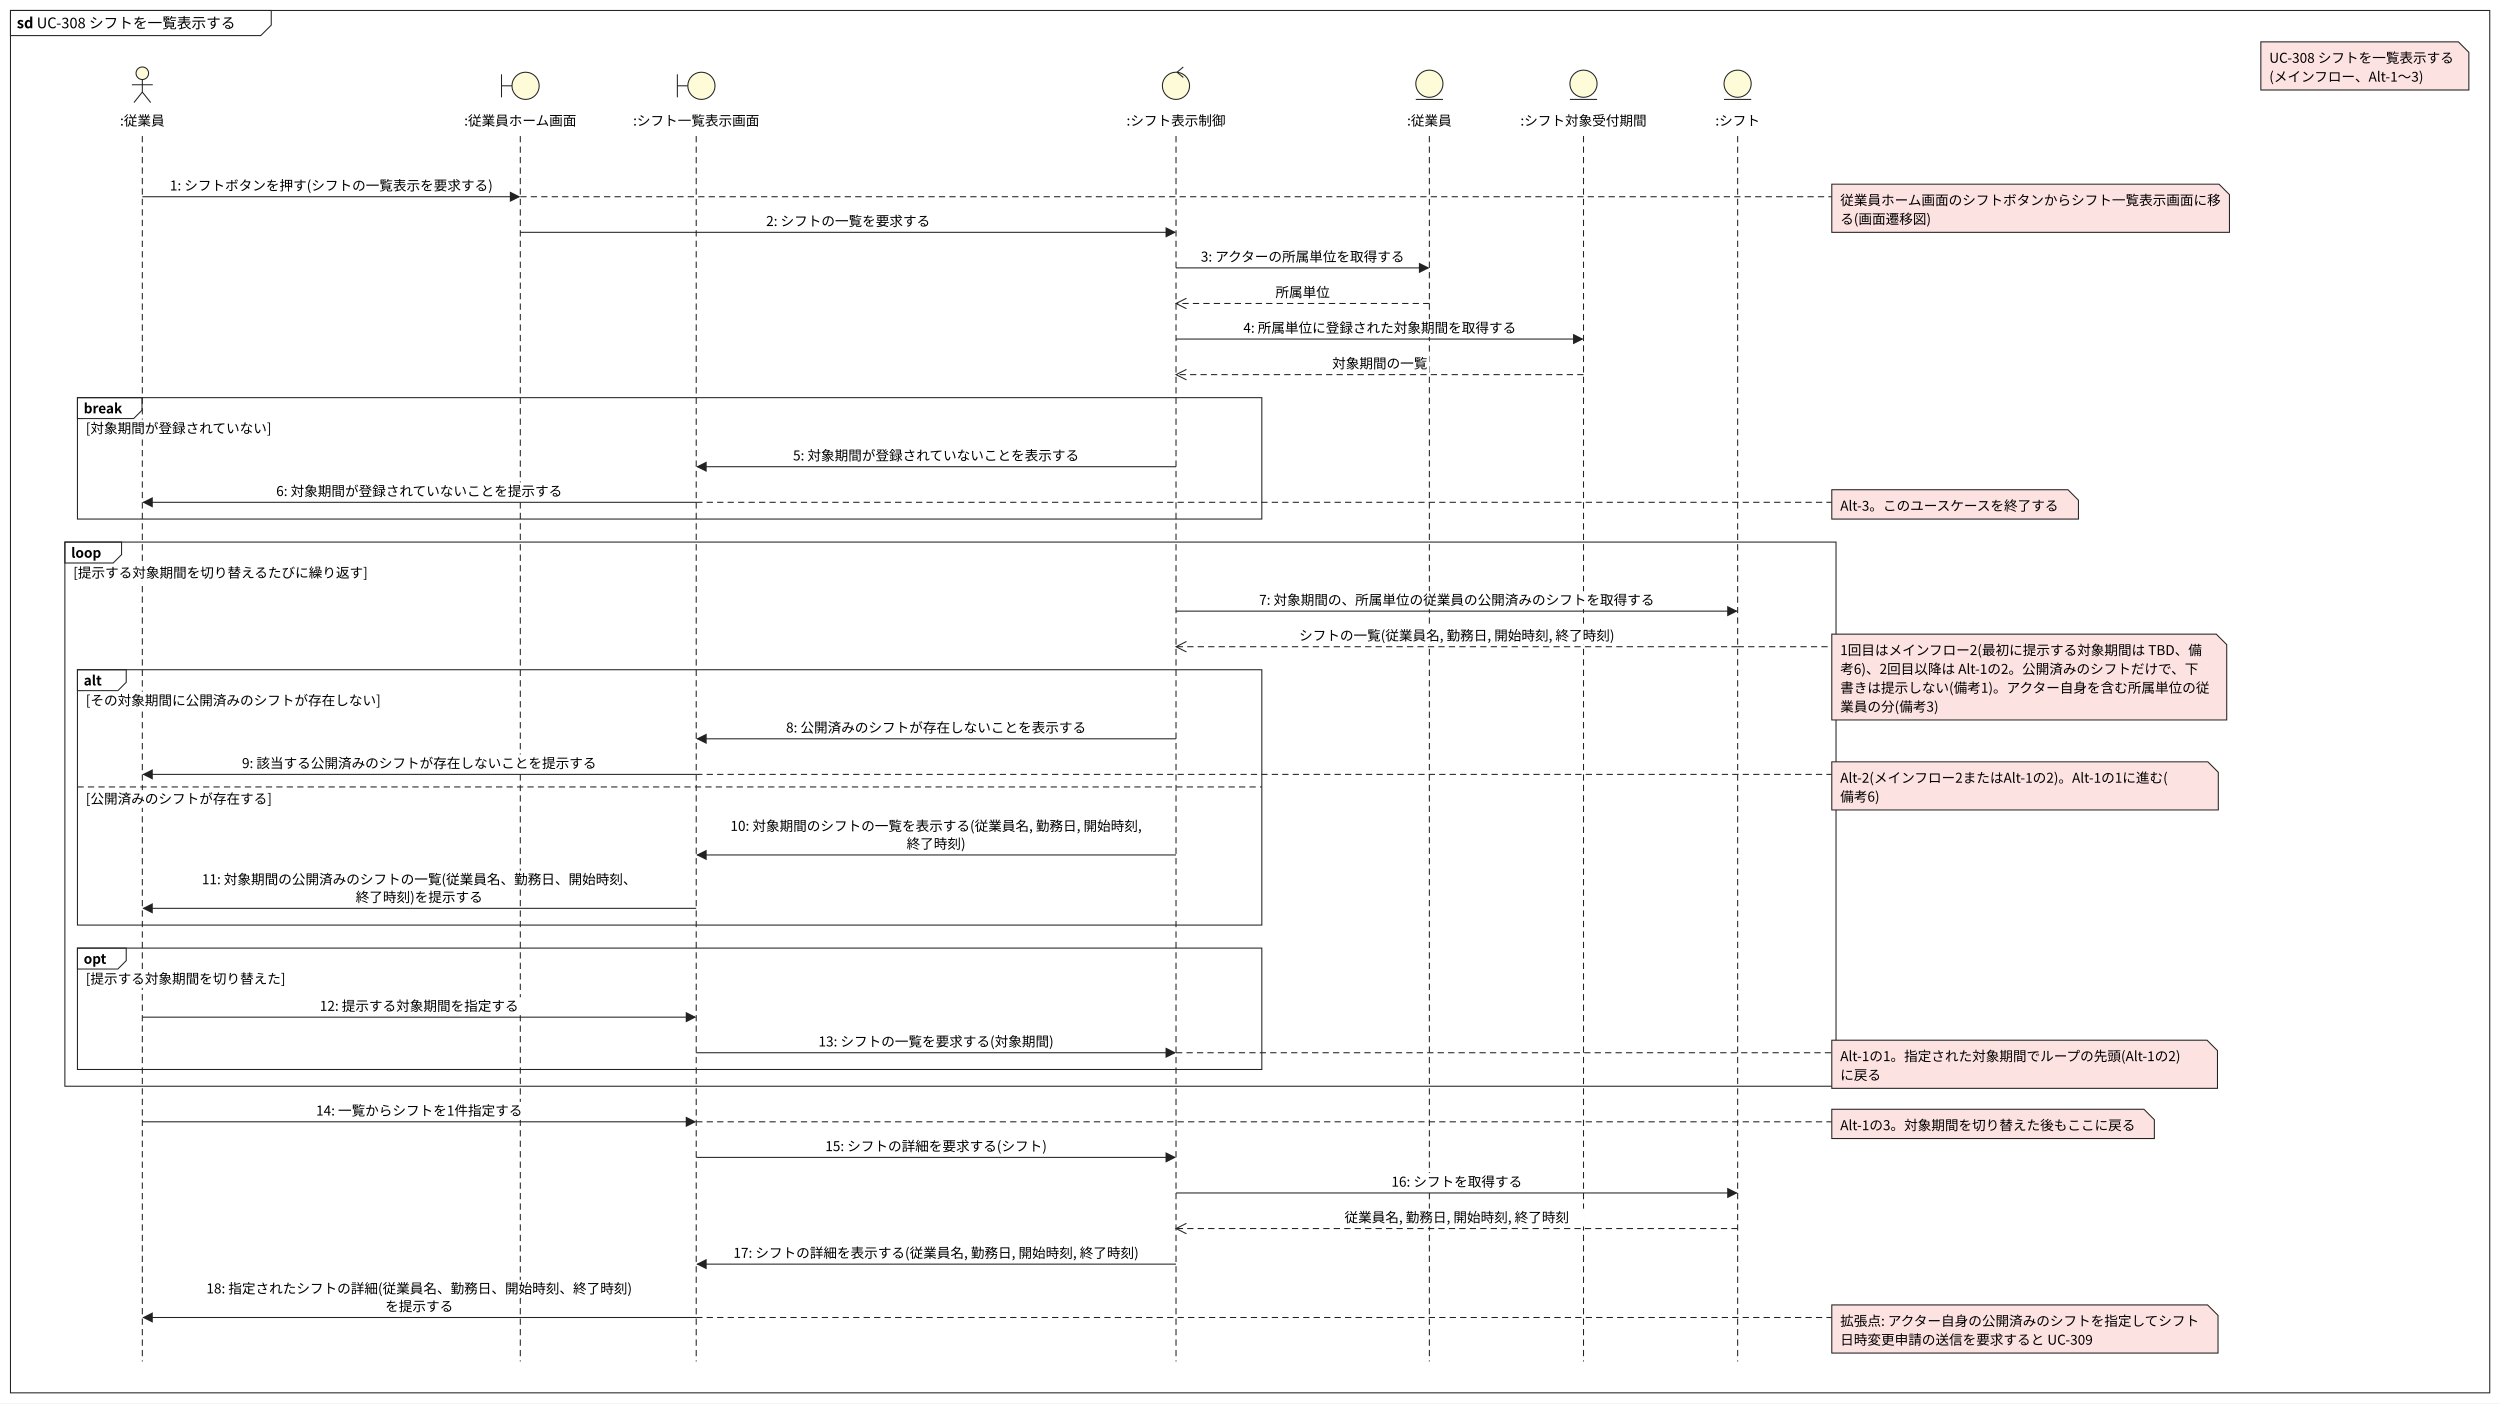
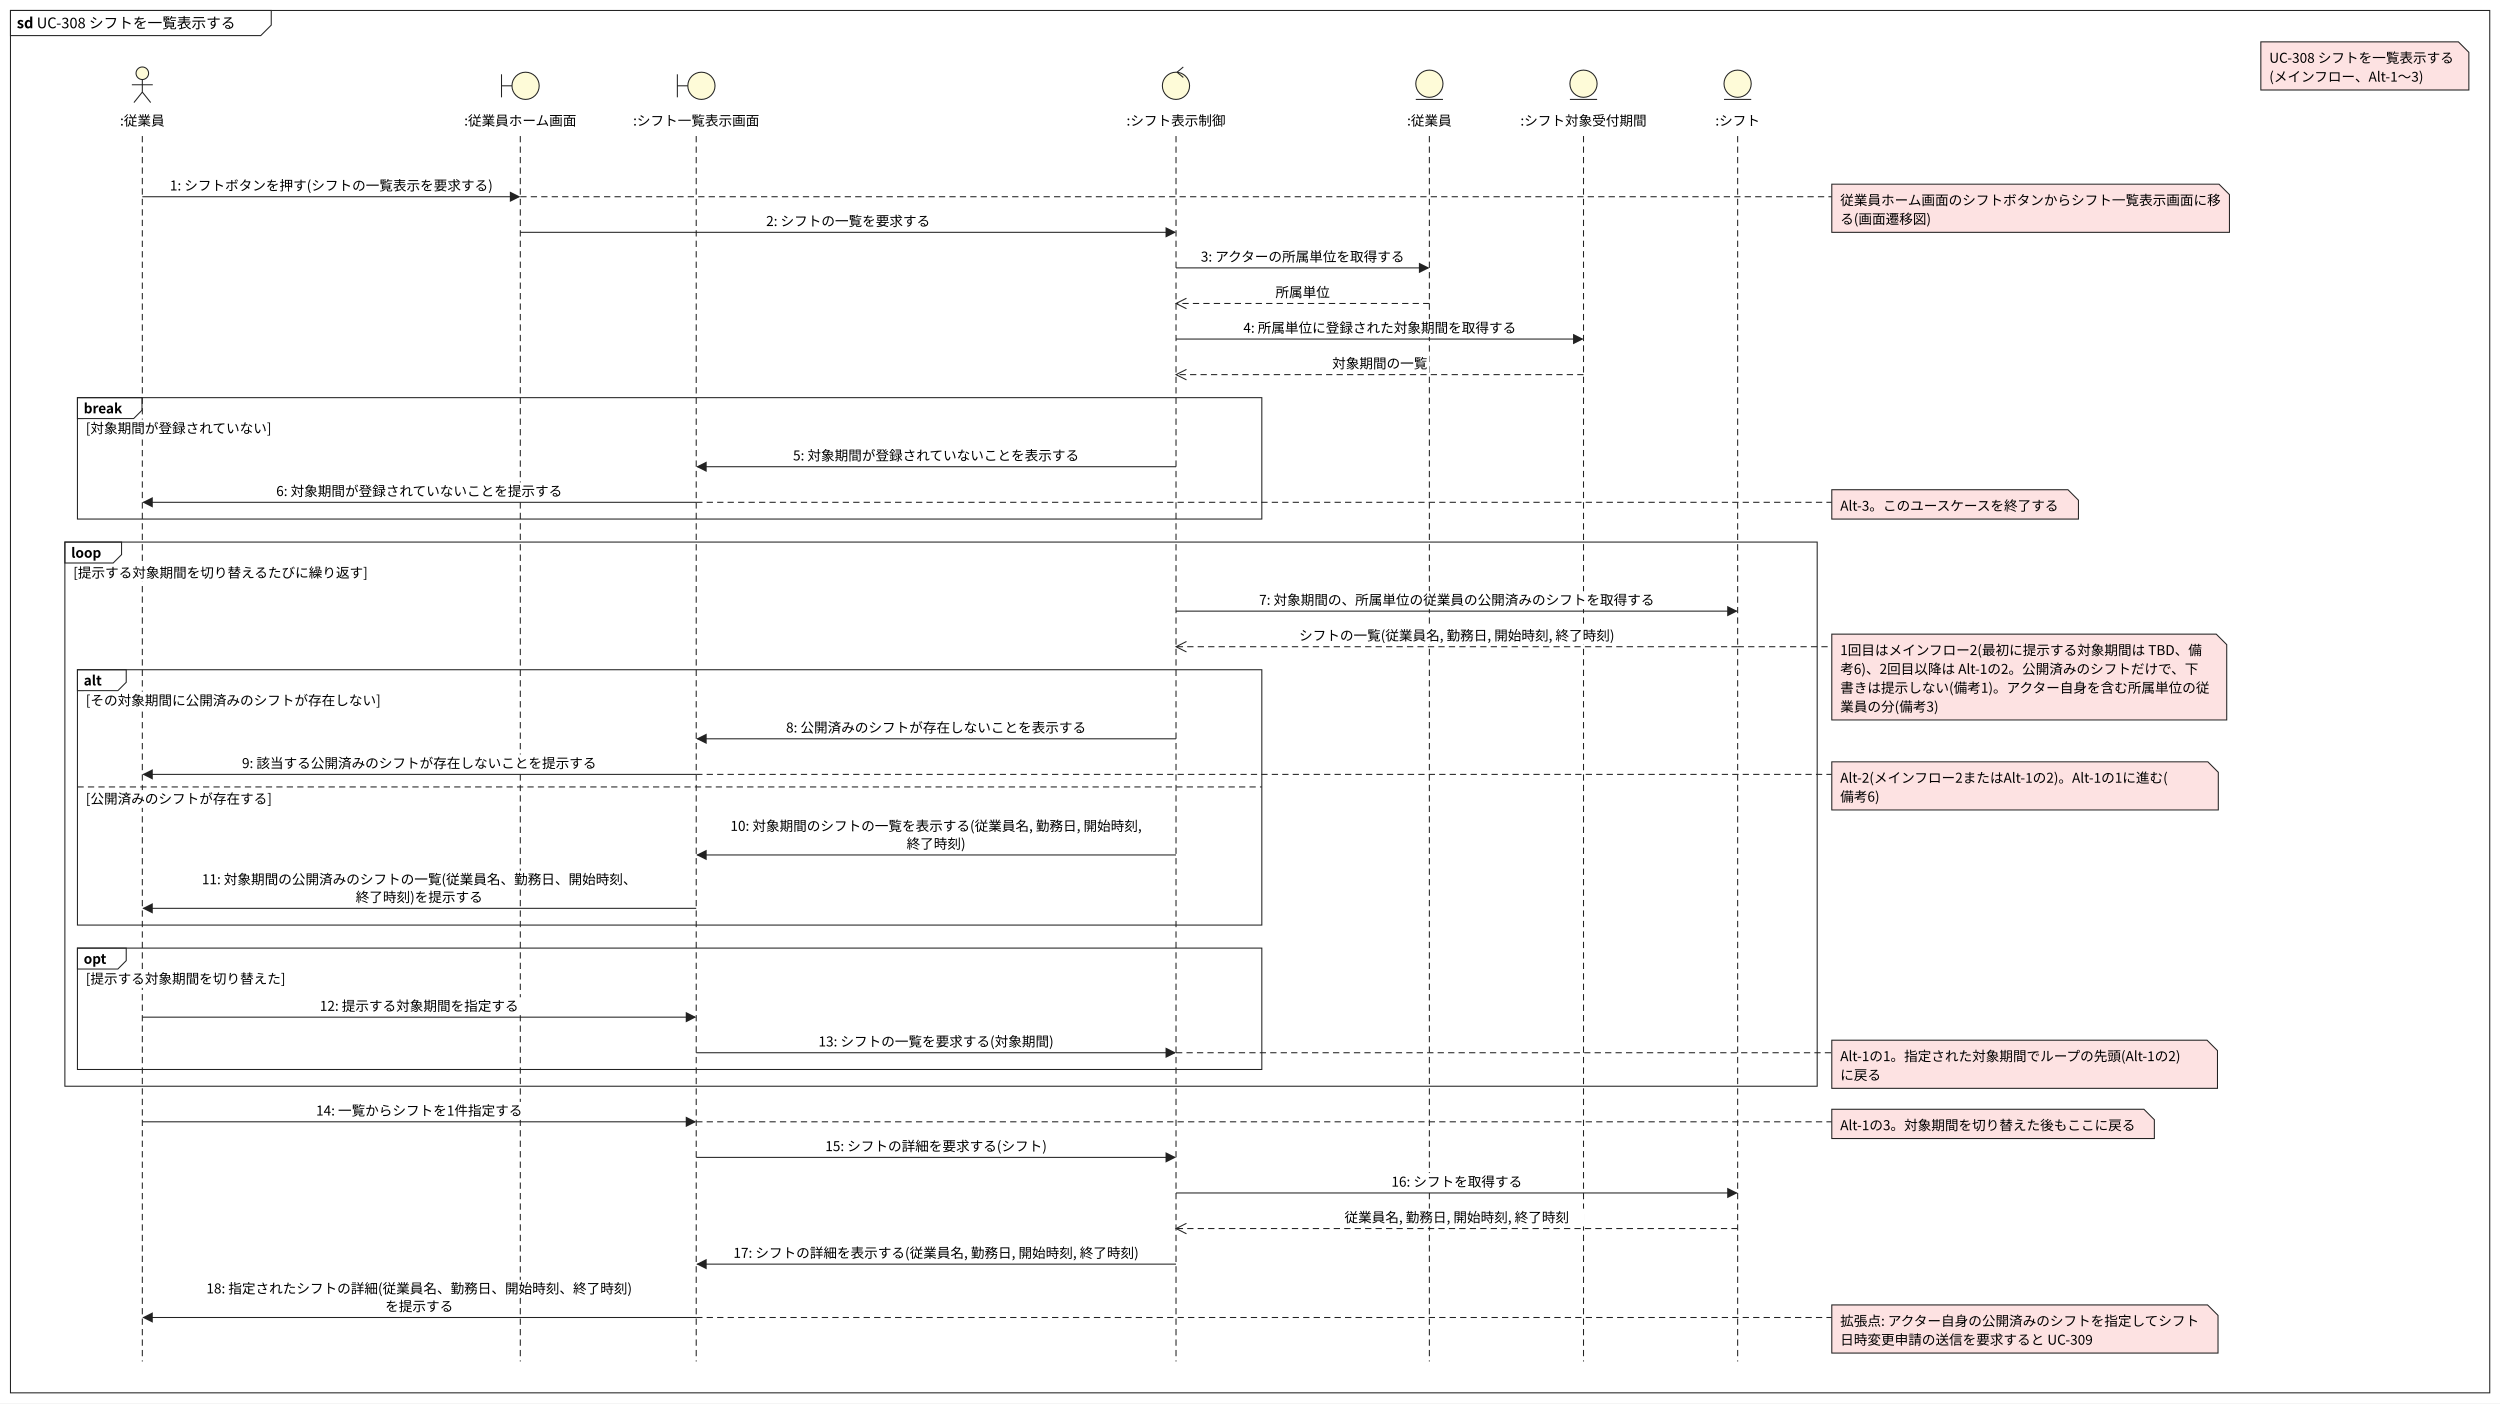
<svg xmlns="http://www.w3.org/2000/svg" width="2389" height="1341" viewBox="0 0 2389 1341" font-family="'Noto Sans CJK JP','Noto Sans JP','Hiragino Sans','Yu Gothic','Meiryo','IPAGothic',sans-serif">
  <rect width="100%" height="100%" fill="#fff" />
  <rect x="10" y="10" width="2369.2" height="1321.0" fill="none" stroke="#222" />
  <path d="M10 10 H259.2 V24 L249.2 34 H10 Z" fill="#fff" stroke="#222" />
  <line x1="136.0" y1="188.0" x2="496.2" y2="188.0" stroke="#222" stroke-width="1" />
  <polygon points="497.2,188.0 487.2,183.0 487.2,193.0" fill="#222" />
  <line x1="497.2" y1="188.0" x2="1750.5" y2="188.0" stroke="#222" stroke-width="1" stroke-dasharray="6 4" />
  <line x1="497.2" y1="222.0" x2="1122.8" y2="222.0" stroke="#222" stroke-width="1" />
  <polygon points="1123.8,222.0 1113.8,217.0 1113.8,227.0" fill="#222" />
  <line x1="1123.8" y1="256.0" x2="1364.9" y2="256.0" stroke="#222" stroke-width="1" />
  <polygon points="1365.9,256.0 1355.9,251.0 1355.9,261.0" fill="#222" />
  <line x1="1365.9" y1="290.0" x2="1124.8" y2="290.0" stroke="#222" stroke-width="1" stroke-dasharray="6 4" />
  <polyline points="1133.8,285.0 1123.8,290.0 1133.8,295.0" fill="none" stroke="#222" />
  <line x1="1123.8" y1="324.0" x2="1512.2" y2="324.0" stroke="#222" stroke-width="1" />
  <polygon points="1513.2,324.0 1503.2,319.0 1503.2,329.0" fill="#222" />
  <line x1="1513.2" y1="358.0" x2="1124.8" y2="358.0" stroke="#222" stroke-width="1" stroke-dasharray="6 4" />
  <polyline points="1133.8,353.0 1123.8,358.0 1133.8,363.0" fill="none" stroke="#222" />
  <path d="M74 380 H135.7 V392 L127.7 400 H74 Z" fill="#fff" stroke="#222" />
  <line x1="1123.8" y1="446.0" x2="666.3" y2="446.0" stroke="#222" stroke-width="1" />
  <polygon points="665.3,446.0 675.3,441.0 675.3,451.0" fill="#222" />
  <line x1="665.3" y1="480.0" x2="137.0" y2="480.0" stroke="#222" stroke-width="1" />
  <polygon points="136.0,480.0 146.0,475.0 146.0,485.0" fill="#222" />
  <line x1="665.3" y1="480.0" x2="1750.5" y2="480.0" stroke="#222" stroke-width="1" stroke-dasharray="6 4" />
  <rect x="74.0" y="380.0" width="1131.8" height="116.0" rx="0" fill="none" stroke="#222" />
  <path d="M62 518 H116.16 V530 L108.16 538 H62 Z" fill="#fff" stroke="#222" />
  <line x1="1123.8" y1="584.0" x2="1659.5" y2="584.0" stroke="#222" stroke-width="1" />
  <polygon points="1660.5,584.0 1650.5,579.0 1650.5,589.0" fill="#222" />
  <line x1="1660.5" y1="618.0" x2="1124.8" y2="618.0" stroke="#222" stroke-width="1" stroke-dasharray="6 4" />
  <polyline points="1133.8,613.0 1123.8,618.0 1133.8,623.0" fill="none" stroke="#222" />
  <line x1="1660.5" y1="618.0" x2="1750.5" y2="618.0" stroke="#222" stroke-width="1" stroke-dasharray="6 4" />
  <path d="M74 640 H120.62 V652 L112.62 660 H74 Z" fill="#fff" stroke="#222" />
  <line x1="1123.8" y1="706.0" x2="666.3" y2="706.0" stroke="#222" stroke-width="1" />
  <polygon points="665.3,706.0 675.3,701.0 675.3,711.0" fill="#222" />
  <line x1="665.3" y1="740.0" x2="137.0" y2="740.0" stroke="#222" stroke-width="1" />
  <polygon points="136.0,740.0 146.0,735.0 146.0,745.0" fill="#222" />
  <line x1="665.3" y1="740.0" x2="1750.5" y2="740.0" stroke="#222" stroke-width="1" stroke-dasharray="6 4" />
  <line x1="1123.8" y1="817.0" x2="666.3" y2="817.0" stroke="#222" stroke-width="1" />
  <polygon points="665.3,817.0 675.3,812.0 675.3,822.0" fill="#222" />
  <line x1="665.3" y1="868.0" x2="137.0" y2="868.0" stroke="#222" stroke-width="1" />
  <polygon points="136.0,868.0 146.0,863.0 146.0,873.0" fill="#222" />
  <rect x="74.0" y="640.0" width="1131.8" height="244.0" rx="0" fill="none" stroke="#222" />
  <line x1="74.0" y1="752.0" x2="1205.8" y2="752.0" stroke="#222" stroke-width="1" stroke-dasharray="6 4" />
  <path d="M74 906 H120.62 V918 L112.62 926 H74 Z" fill="#fff" stroke="#222" />
  <line x1="136.0" y1="972.0" x2="664.3" y2="972.0" stroke="#222" stroke-width="1" />
  <polygon points="665.3,972.0 655.3,967.0 655.3,977.0" fill="#222" />
  <line x1="665.3" y1="1006.0" x2="1122.8" y2="1006.0" stroke="#222" stroke-width="1" />
  <polygon points="1123.8,1006.0 1113.8,1001.0 1113.8,1011.0" fill="#222" />
  <line x1="1123.8" y1="1006.0" x2="1750.5" y2="1006.0" stroke="#222" stroke-width="1" stroke-dasharray="6 4" />
  <rect x="74.0" y="906.0" width="1131.8" height="116.0" rx="0" fill="none" stroke="#222" />
-   <rect x="62.0" y="518.0" width="1692.5" height="520.0" rx="0" fill="none" stroke="#222" />
+   <rect x="62.0" y="518.0" width="1674.5" height="520.0" rx="0" fill="none" stroke="#222" />
  <line x1="136.0" y1="1072.0" x2="664.3" y2="1072.0" stroke="#222" stroke-width="1" />
  <polygon points="665.3,1072.0 655.3,1067.0 655.3,1077.0" fill="#222" />
  <line x1="665.3" y1="1072.0" x2="1750.5" y2="1072.0" stroke="#222" stroke-width="1" stroke-dasharray="6 4" />
  <line x1="665.3" y1="1106.0" x2="1122.8" y2="1106.0" stroke="#222" stroke-width="1" />
  <polygon points="1123.8,1106.0 1113.8,1101.0 1113.8,1111.0" fill="#222" />
  <line x1="1123.8" y1="1140.0" x2="1659.5" y2="1140.0" stroke="#222" stroke-width="1" />
  <polygon points="1660.5,1140.0 1650.5,1135.0 1650.5,1145.0" fill="#222" />
  <line x1="1660.5" y1="1174.0" x2="1124.8" y2="1174.0" stroke="#222" stroke-width="1" stroke-dasharray="6 4" />
  <polyline points="1133.8,1169.0 1123.8,1174.0 1133.8,1179.0" fill="none" stroke="#222" />
  <line x1="1123.8" y1="1208.0" x2="666.3" y2="1208.0" stroke="#222" stroke-width="1" />
  <polygon points="665.3,1208.0 675.3,1203.0 675.3,1213.0" fill="#222" />
  <line x1="665.3" y1="1259.0" x2="137.0" y2="1259.0" stroke="#222" stroke-width="1" />
  <polygon points="136.0,1259.0 146.0,1254.0 146.0,1264.0" fill="#222" />
  <line x1="665.3" y1="1259.0" x2="1750.5" y2="1259.0" stroke="#222" stroke-width="1" stroke-dasharray="6 4" />
  <circle cx="136" cy="70" r="6" fill="#fefbd8" stroke="#222" />
  <path d="M136 76 V88 M126 81 H146 M136 88 L128 98 M136 88 L144 98" fill="none" stroke="#222" />
  <line x1="136.0" y1="130.0" x2="136.0" y2="1301.0" stroke="#222" stroke-width="1" stroke-dasharray="6 4" />
  <circle cx="502.24" cy="82" r="13" fill="#fefbd8" stroke="#222" />
  <path d="M489.24 82 H479.24 M479.24 71 V93" fill="none" stroke="#222" />
  <line x1="497.2" y1="130.0" x2="497.2" y2="1301.0" stroke="#222" stroke-width="1" stroke-dasharray="6 4" />
  <circle cx="670.28" cy="82" r="13" fill="#fefbd8" stroke="#222" />
  <path d="M657.28 82 H647.28 M647.28 71 V93" fill="none" stroke="#222" />
  <line x1="665.3" y1="130.0" x2="665.3" y2="1301.0" stroke="#222" stroke-width="1" stroke-dasharray="6 4" />
  <circle cx="1123.76" cy="82" r="13" fill="#fefbd8" stroke="#222" />
  <path d="M1124.76 69 l6 -5 M1124.76 69 l6 5" fill="none" stroke="#222" />
  <line x1="1123.8" y1="130.0" x2="1123.8" y2="1301.0" stroke="#222" stroke-width="1" stroke-dasharray="6 4" />
  <circle cx="1365.92" cy="80" r="13" fill="#fefbd8" stroke="#222" />
  <path d="M1352.92 95 H1378.92" fill="none" stroke="#222" />
  <line x1="1365.9" y1="130.0" x2="1365.9" y2="1301.0" stroke="#222" stroke-width="1" stroke-dasharray="6 4" />
  <circle cx="1513.19" cy="80" r="13" fill="#fefbd8" stroke="#222" />
  <path d="M1500.19 95 H1526.19" fill="none" stroke="#222" />
  <line x1="1513.2" y1="130.0" x2="1513.2" y2="1301.0" stroke="#222" stroke-width="1" stroke-dasharray="6 4" />
  <circle cx="1660.46" cy="80" r="13" fill="#fefbd8" stroke="#222" />
  <path d="M1647.46 95 H1673.46" fill="none" stroke="#222" />
  <line x1="1660.5" y1="130.0" x2="1660.5" y2="1301.0" stroke="#222" stroke-width="1" stroke-dasharray="6 4" />
  <rect x="152.8" y="169.0" width="327.7" height="17.0" fill="#fff" />
  <text x="316.6" y="182.0" font-size="13" text-anchor="middle">1: シフトボタンを押す(シフトの一覧表示を要求する)</text>
  <rect x="725.7" y="203.0" width="169.6" height="17.0" fill="#fff" />
  <text x="810.5" y="216.0" font-size="13" text-anchor="middle">2: シフトの一覧を要求する</text>
  <rect x="1140.5" y="237.0" width="208.6" height="17.0" fill="#fff" />
  <text x="1244.8" y="250.0" font-size="13" text-anchor="middle">3: アクターの所属単位を取得する</text>
  <rect x="1216.8" y="271.0" width="56.0" height="17.0" fill="#fff" />
  <text x="1244.8" y="284.0" font-size="13" text-anchor="middle">所属単位</text>
  <rect x="1181.7" y="305.0" width="273.6" height="17.0" fill="#fff" />
  <text x="1318.5" y="318.0" font-size="13" text-anchor="middle">4: 所属単位に登録された対象期間を取得する</text>
  <rect x="1271.0" y="339.0" width="95.0" height="17.0" fill="#fff" />
  <text x="1318.5" y="352.0" font-size="13" text-anchor="middle">対象期間の一覧</text>
  <text x="80.0" y="395.0" font-size="13" text-anchor="start" font-weight="bold">break</text>
  <rect x="80.0" y="401.0" width="188.1" height="17.0" fill="#fff" />
  <text x="82.0" y="414.0" font-size="13" text-anchor="start">[対象期間が登録されていない]</text>
  <rect x="751.2" y="427.0" width="286.6" height="17.0" fill="#fff" />
  <text x="894.5" y="440.0" font-size="13" text-anchor="middle">5: 対象期間が登録されていないことを表示する</text>
  <rect x="257.3" y="461.0" width="286.6" height="17.0" fill="#fff" />
  <text x="400.6" y="474.0" font-size="13" text-anchor="middle">6: 対象期間が登録されていないことを提示する</text>
  <text x="68.0" y="533.0" font-size="13" text-anchor="start" font-weight="bold">loop</text>
  <rect x="68.0" y="539.0" width="292.1" height="17.0" fill="#fff" />
  <text x="70.0" y="552.0" font-size="13" text-anchor="start">[提示する対象期間を切り替えるたびに繰り返す]</text>
  <rect x="1196.8" y="565.0" width="390.6" height="17.0" fill="#fff" />
  <text x="1392.1" y="578.0" font-size="13" text-anchor="middle">7: 対象期間の、所属単位の従業員の公開済みのシフトを取得する</text>
  <rect x="1223.5" y="599.0" width="337.3" height="17.0" fill="#fff" />
  <text x="1392.1" y="612.0" font-size="13" text-anchor="middle">シフトの一覧(従業員名, 勤務日, 開始時刻, 終了時刻)</text>
  <text x="80.0" y="655.0" font-size="13" text-anchor="start" font-weight="bold">alt</text>
  <rect x="80.0" y="661.0" width="292.1" height="17.0" fill="#fff" />
  <text x="82.0" y="674.0" font-size="13" text-anchor="start">[その対象期間に公開済みのシフトが存在しない]</text>
  <rect x="744.7" y="687.0" width="299.6" height="17.0" fill="#fff" />
  <text x="894.5" y="700.0" font-size="13" text-anchor="middle">8: 公開済みのシフトが存在しないことを表示する</text>
  <rect x="224.8" y="721.0" width="351.6" height="17.0" fill="#fff" />
  <text x="400.6" y="734.0" font-size="13" text-anchor="middle">9: 該当する公開済みのシフトが存在しないことを提示する</text>
  <rect x="80.0" y="755.0" width="188.1" height="17.0" fill="#fff" />
  <text x="82.0" y="768.0" font-size="13" text-anchor="start">[公開済みのシフトが存在する]</text>
  <rect x="679.3" y="781.0" width="430.4" height="17.0" fill="#fff" />
  <text x="894.5" y="794.0" font-size="13" text-anchor="middle">10: 対象期間のシフトの一覧を表示する(従業員名, 勤務日, 開始時刻,</text>
  <rect x="859.0" y="798.0" width="71.1" height="17.0" fill="#fff" />
  <text x="894.5" y="811.0" font-size="13" text-anchor="middle"> 終了時刻)</text>
  <rect x="184.8" y="832.0" width="431.7" height="17.0" fill="#fff" />
  <text x="400.6" y="845.0" font-size="13" text-anchor="middle">11: 対象期間の公開済みのシフトの一覧(従業員名、勤務日、開始時刻、</text>
  <rect x="336.4" y="849.0" width="128.5" height="17.0" fill="#fff" />
  <text x="400.6" y="862.0" font-size="13" text-anchor="middle">終了時刻)を提示する</text>
  <text x="80.0" y="921.0" font-size="13" text-anchor="start" font-weight="bold">opt</text>
  <rect x="80.0" y="927.0" width="201.1" height="17.0" fill="#fff" />
  <text x="82.0" y="940.0" font-size="13" text-anchor="start">[提示する対象期間を切り替えた]</text>
  <rect x="299.1" y="953.0" width="203.2" height="17.0" fill="#fff" />
  <text x="400.6" y="966.0" font-size="13" text-anchor="middle">12: 提示する対象期間を指定する</text>
  <rect x="772.4" y="987.0" width="244.2" height="17.0" fill="#fff" />
  <text x="894.5" y="1000.0" font-size="13" text-anchor="middle">13: シフトの一覧を要求する(対象期間)</text>
  <rect x="295.3" y="1053.0" width="210.7" height="17.0" fill="#fff" />
  <text x="400.6" y="1066.0" font-size="13" text-anchor="middle">14: 一覧からシフトを1件指定する</text>
  <rect x="778.9" y="1087.0" width="231.2" height="17.0" fill="#fff" />
  <text x="894.5" y="1100.0" font-size="13" text-anchor="middle">15: シフトの詳細を要求する(シフト)</text>
  <rect x="1323.0" y="1121.0" width="138.2" height="17.0" fill="#fff" />
  <text x="1392.1" y="1134.0" font-size="13" text-anchor="middle">16: シフトを取得する</text>
  <rect x="1270.0" y="1155.0" width="244.2" height="17.0" fill="#fff" />
  <text x="1392.1" y="1168.0" font-size="13" text-anchor="middle">従業員名, 勤務日, 開始時刻, 終了時刻</text>
  <rect x="678.3" y="1189.0" width="432.5" height="17.0" fill="#fff" />
  <text x="894.5" y="1202.0" font-size="13" text-anchor="middle">17: シフトの詳細を表示する(従業員名, 勤務日, 開始時刻, 終了時刻)</text>
  <rect x="187.5" y="1223.0" width="426.2" height="17.0" fill="#fff" />
  <text x="400.6" y="1236.0" font-size="13" text-anchor="middle">18: 指定されたシフトの詳細(従業員名、勤務日、開始時刻、終了時刻)</text>
  <rect x="366.1" y="1240.0" width="69.0" height="17.0" fill="#fff" />
  <text x="400.6" y="1253.0" font-size="13" text-anchor="middle">を提示する</text>
  <text x="136.0" y="120.0" font-size="13" text-anchor="middle">:従業員</text>
  <text x="497.2" y="120.0" font-size="13" text-anchor="middle">:従業員ホーム画面</text>
  <text x="665.3" y="120.0" font-size="13" text-anchor="middle">:シフト一覧表示画面</text>
  <text x="1123.8" y="120.0" font-size="13" text-anchor="middle">:シフト表示制御</text>
  <text x="1365.9" y="120.0" font-size="13" text-anchor="middle">:従業員</text>
  <text x="1513.2" y="120.0" font-size="13" text-anchor="middle">:シフト対象受付期間</text>
  <text x="1660.5" y="120.0" font-size="13" text-anchor="middle">:シフト</text>
  <path d="M1750.46 176 H2120.46 L2130.46 186 V222 H1750.46 Z" fill="#fde2e2" stroke="#222" />
  <text x="1758.5" y="196.0" font-size="13" text-anchor="start">従業員ホーム画面のシフトボタンからシフト一覧表示画面に移</text>
  <text x="1758.5" y="214.0" font-size="13" text-anchor="start">る(画面遷移図)</text>
  <path d="M1750.46 468 H1976.16 L1986.16 478 V496 H1750.46 Z" fill="#fde2e2" stroke="#222" />
  <text x="1758.5" y="488.0" font-size="13" text-anchor="start">Alt-3。このユースケースを終了する</text>
  <path d="M1750.46 606 H2117.86 L2127.86 616 V688 H1750.46 Z" fill="#fde2e2" stroke="#222" />
  <text x="1758.5" y="626.0" font-size="13" text-anchor="start">1回目はメインフロー2(最初に提示する対象期間は TBD、備</text>
  <text x="1758.5" y="644.0" font-size="13" text-anchor="start">考6)、2回目以降は Alt-1の2。公開済みのシフトだけで、下</text>
  <text x="1758.5" y="662.0" font-size="13" text-anchor="start">書きは提示しない(備考1)。アクター自身を含む所属単位の従</text>
  <text x="1758.5" y="680.0" font-size="13" text-anchor="start">業員の分(備考3)</text>
  <path d="M1750.46 728 H2109.8 L2119.8 738 V774 H1750.46 Z" fill="#fde2e2" stroke="#222" />
  <text x="1758.5" y="748.0" font-size="13" text-anchor="start">Alt-2(メインフロー2またはAlt-1の2)。Alt-1の1に進む(</text>
  <text x="1758.5" y="766.0" font-size="13" text-anchor="start">備考6)</text>
  <path d="M1750.46 994 H2109.02 L2119.02 1004 V1040 H1750.46 Z" fill="#fde2e2" stroke="#222" />
  <text x="1758.5" y="1014.0" font-size="13" text-anchor="start">Alt-1の1。指定された対象期間でループの先頭(Alt-1の2)</text>
  <text x="1758.5" y="1032.0" font-size="13" text-anchor="start">に戻る</text>
  <path d="M1750.46 1060 H2048.7 L2058.7 1070 V1088 H1750.46 Z" fill="#fde2e2" stroke="#222" />
  <text x="1758.5" y="1080.0" font-size="13" text-anchor="start">Alt-1の3。対象期間を切り替えた後もここに戻る</text>
  <path d="M1750.46 1247 H2109.54 L2119.54 1257 V1293 H1750.46 Z" fill="#fde2e2" stroke="#222" />
  <text x="1758.5" y="1267.0" font-size="13" text-anchor="start">拡張点: アクター自身の公開済みのシフトを指定してシフト</text>
  <text x="1758.5" y="1285.0" font-size="13" text-anchor="start">日時変更申請の送信を要求すると UC-309</text>
  <path d="M2160.46 40 H2349.24 L2359.24 50 V86 H2160.46 Z" fill="#fde2e2" stroke="#222" />
  <text x="2168.5" y="60.0" font-size="13" text-anchor="start">UC-308 シフトを一覧表示する</text>
  <text x="2168.5" y="78.0" font-size="13" text-anchor="start">(メインフロー、Alt-1〜3)</text>
  <text x="16" y="27" font-size="14">
    <tspan font-weight="bold">sd</tspan> UC-308 シフトを一覧表示する</text>
</svg>
